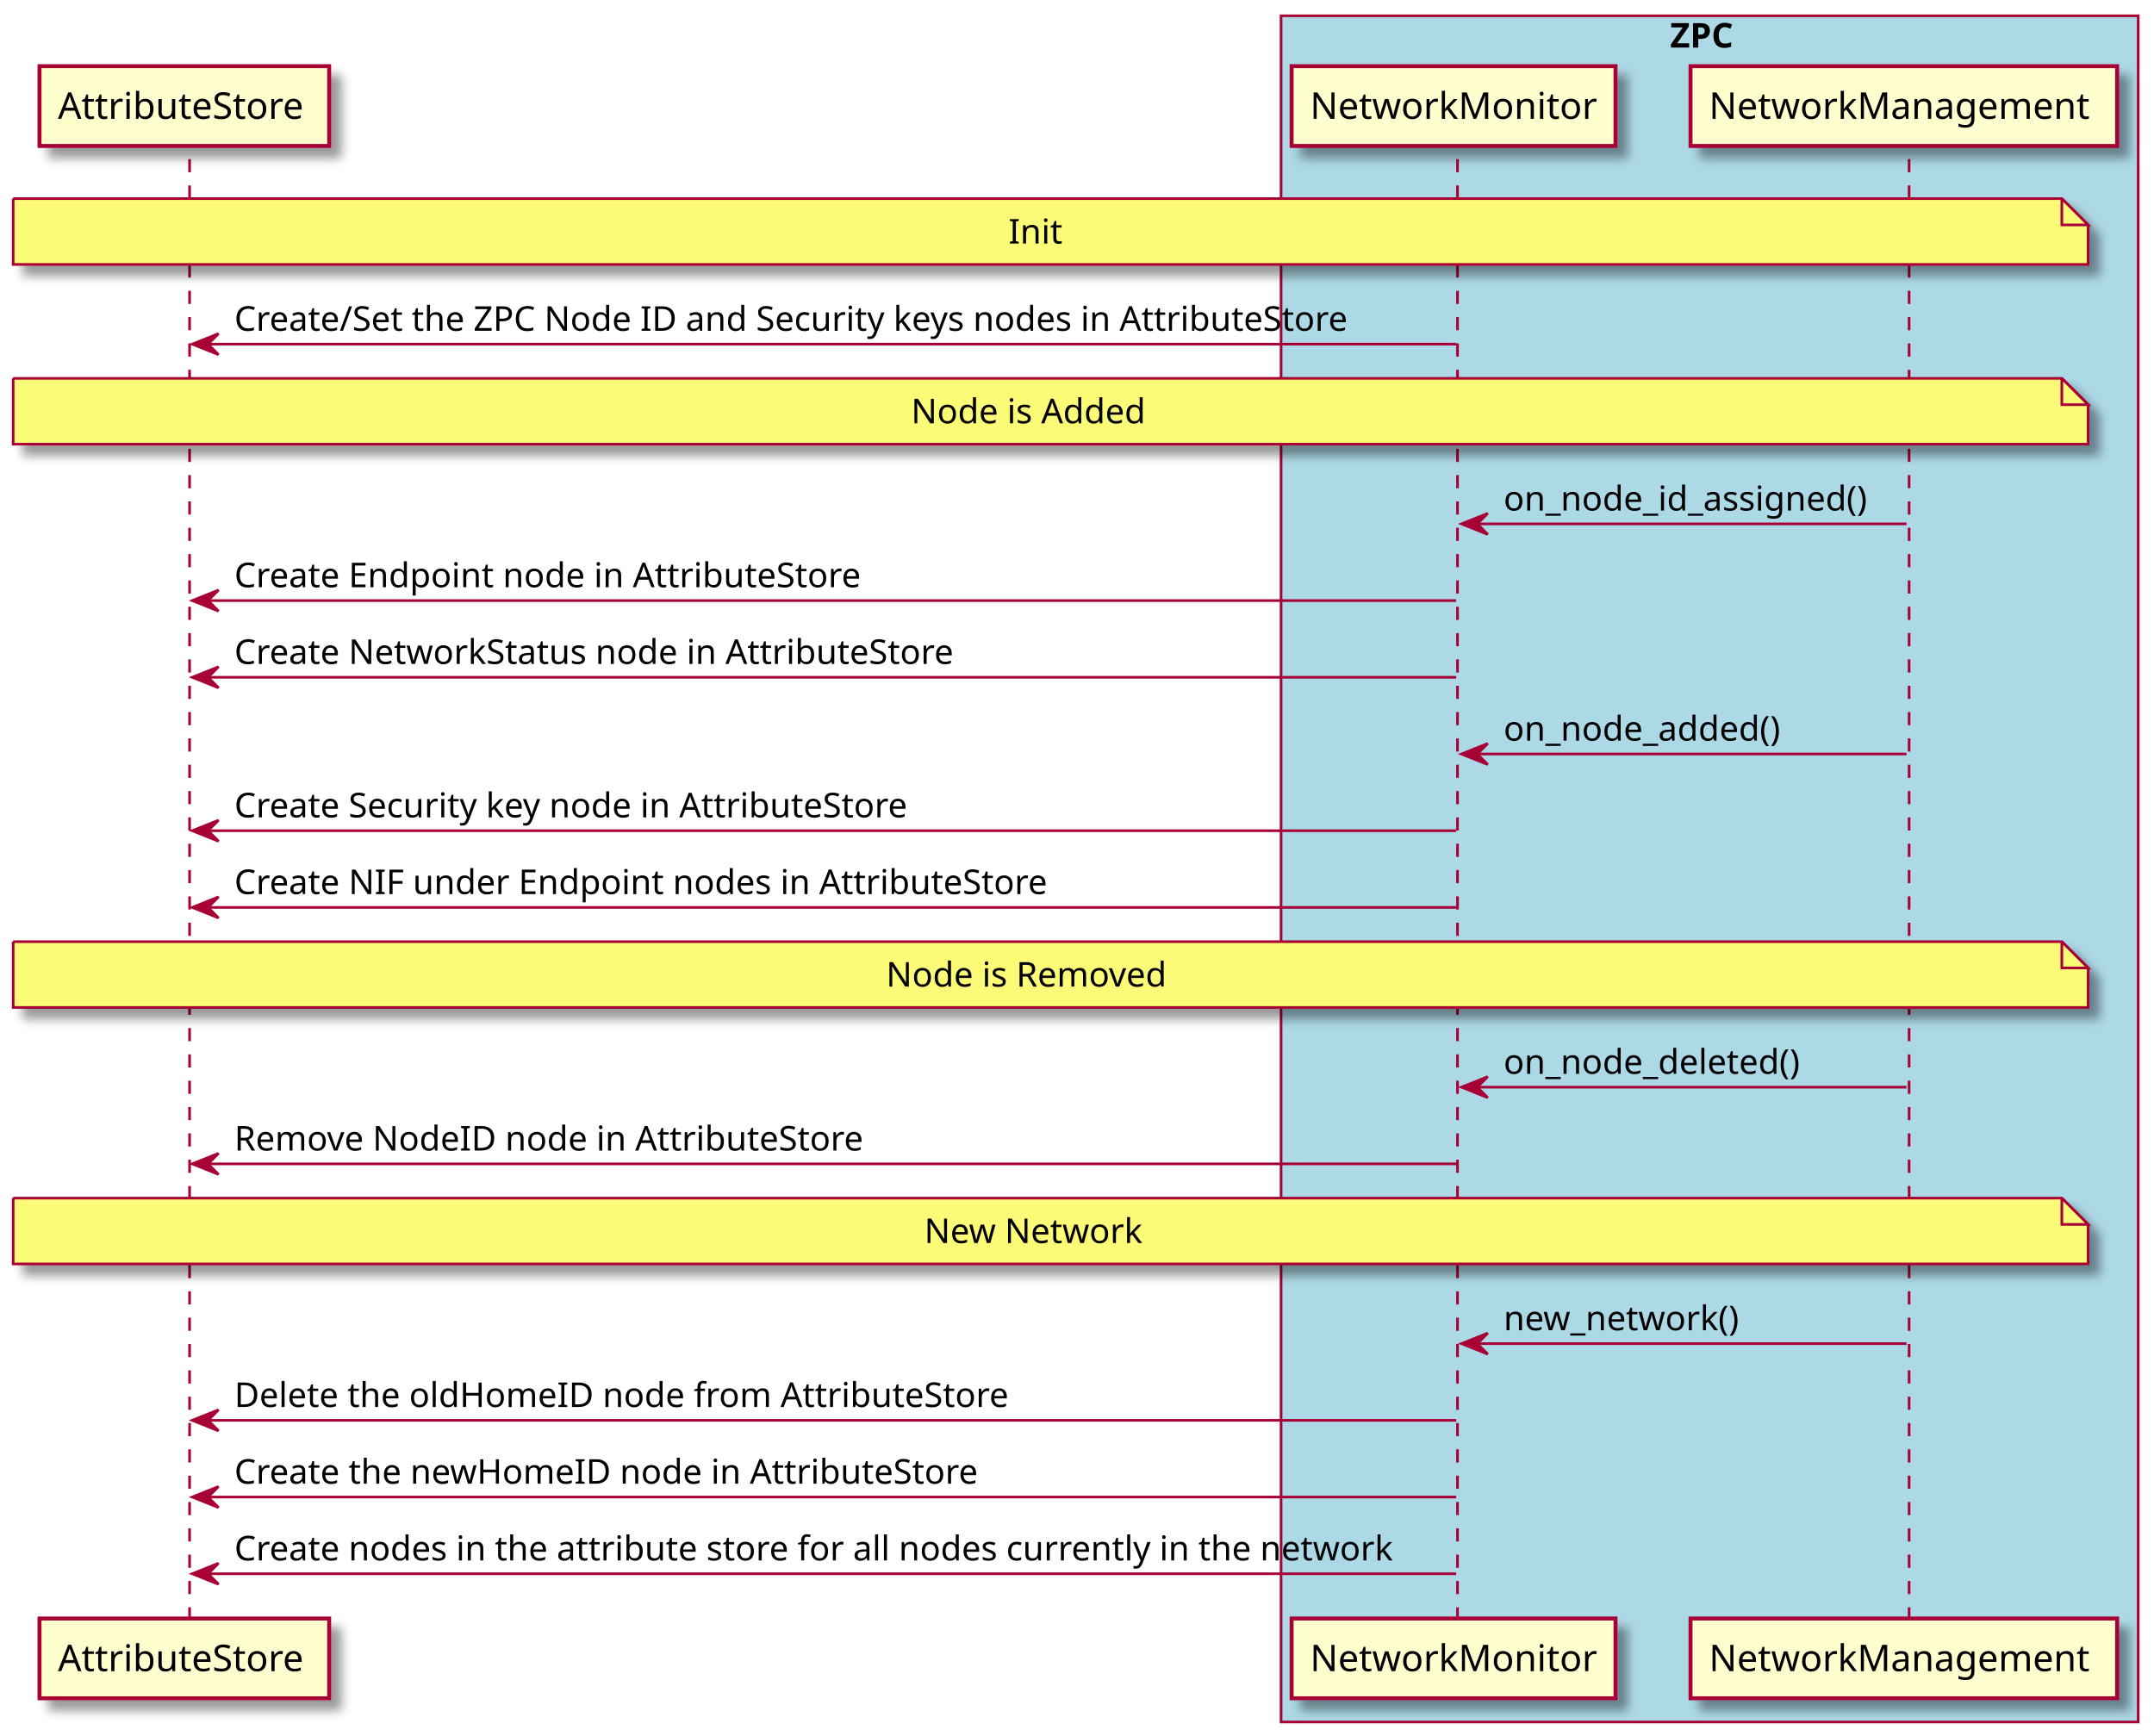
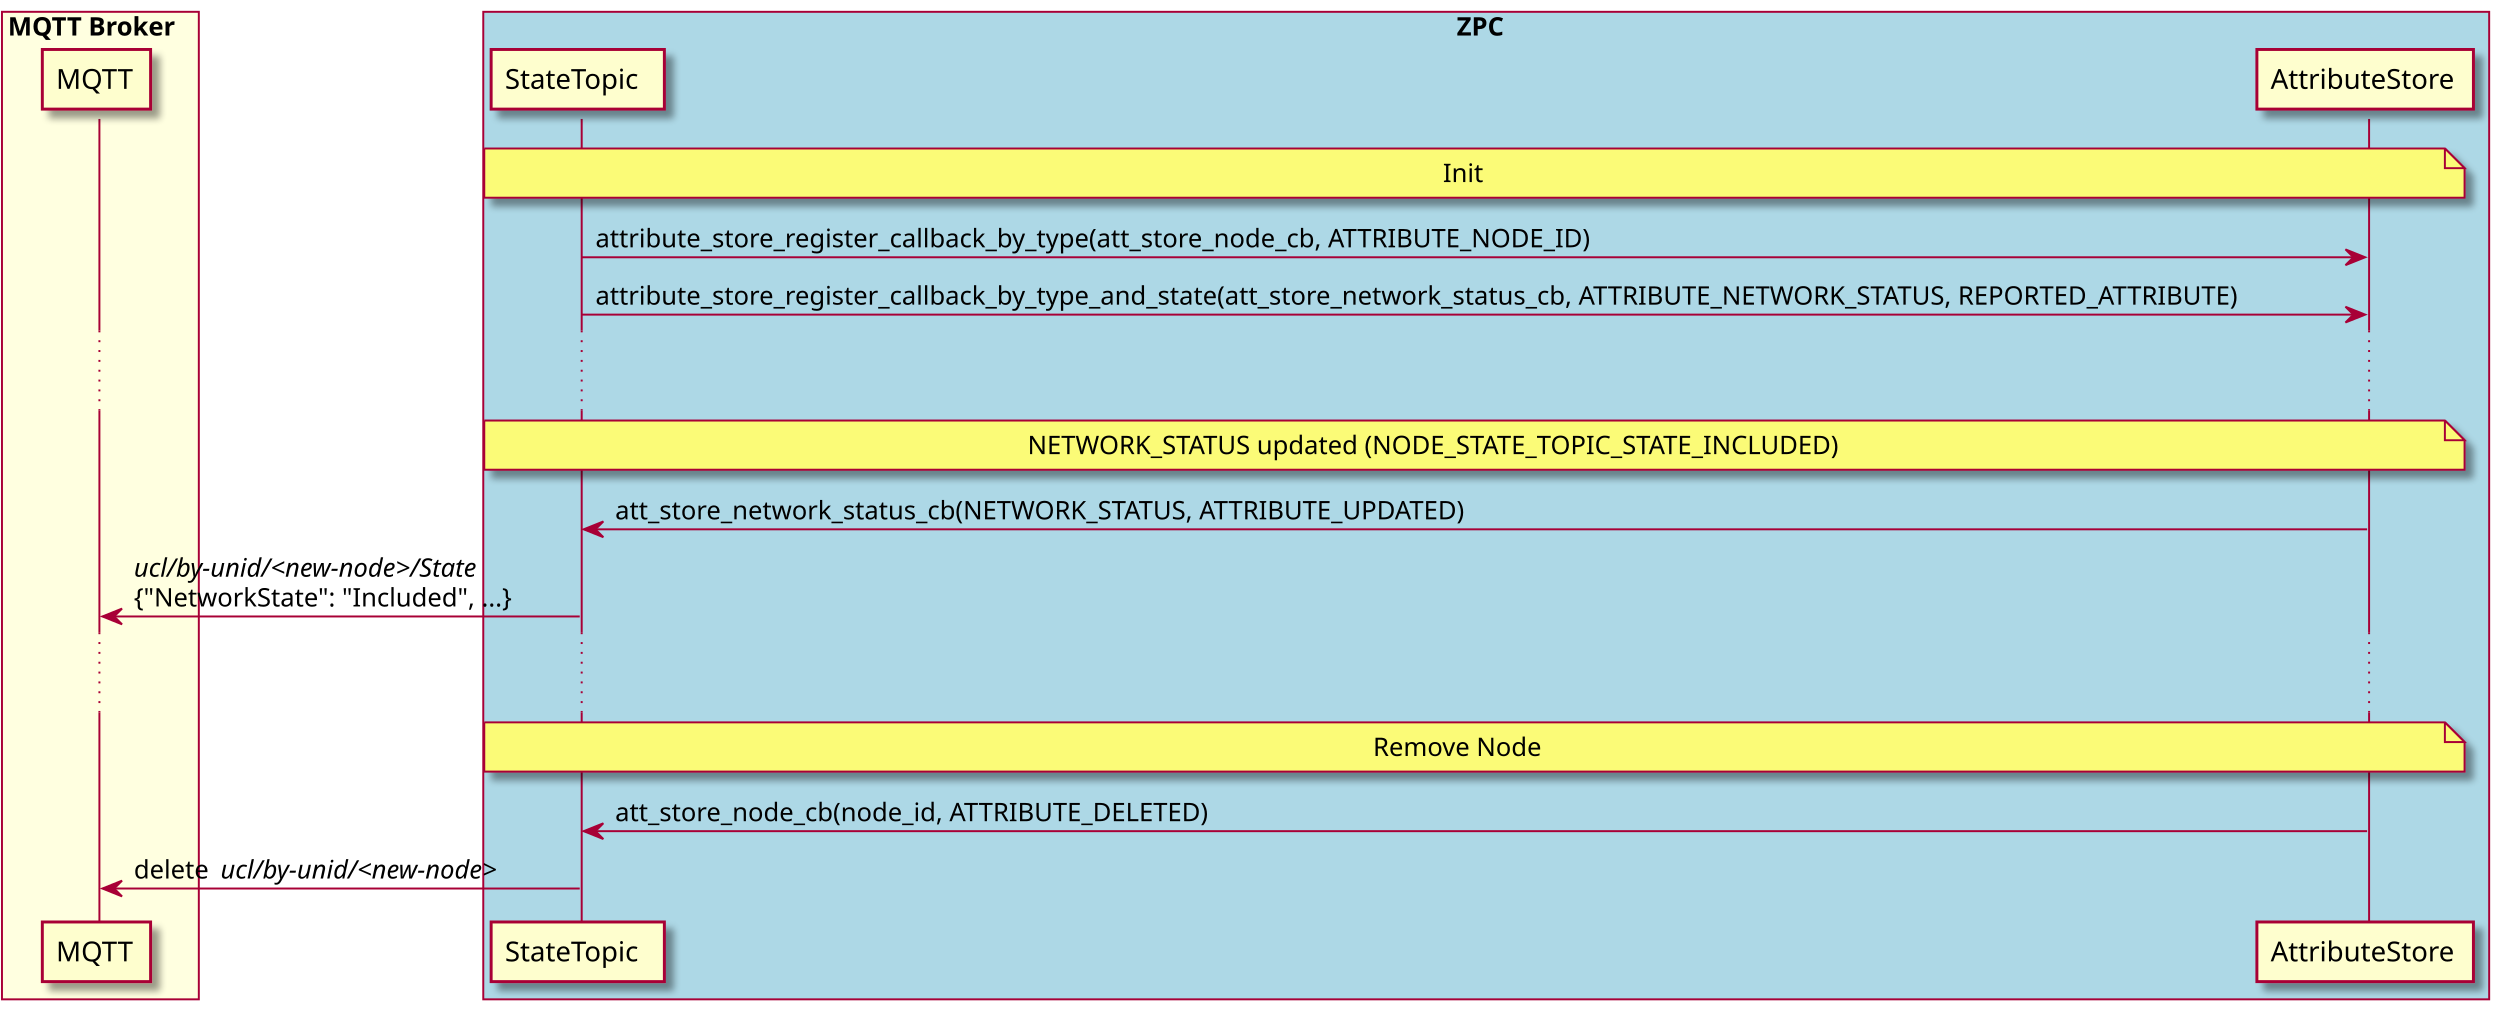
- <svg xmlns="http://www.w3.org/2000/svg" contentScriptType="application/ecmascript" contentStyleType="text/css" height="659px" preserveAspectRatio="none" style="width:818px;height:659px;" version="1.1" viewBox="0 0 818 659" width="818px" zoomAndPan="magnify">
+ <svg xmlns="http://www.w3.org/2000/svg" contentScriptType="application/ecmascript" contentStyleType="text/css" height="513px" preserveAspectRatio="none" style="width:1270px;height:513px;" version="1.1" viewBox="0 0 1270 513" width="1270px" zoomAndPan="magnify">
  <defs>
-     <filter height="300%" id="f9rq4c2q0rhdm" width="300%" x="-1" y="-1">
+     <filter height="300%" id="fm7dt29t3vbxi" width="300%" x="-1" y="-1">
      <feGaussianBlur result="blurOut" stdDeviation="2.0" />
      <feColorMatrix in="blurOut" result="blurOut2" type="matrix" values="0 0 0 0 0 0 0 0 0 0 0 0 0 0 0 0 0 0 .4 0" />
      <feOffset dx="4.0" dy="4.0" in="blurOut2" result="blurOut3" />
      <feBlend in="SourceGraphic" in2="blurOut3" mode="normal" />
    </filter>
  </defs>
  <g>
-     <rect fill="#ADD8E6" height="647.984" style="stroke:#A80036;stroke-width:1.0;" width="325.5" x="486.5" y="6" />
-     <text fill="#000000" font-family="sans-serif" font-size="13" font-weight="bold" lengthAdjust="spacing" textLength="30" x="634.25" y="18.067">ZPC</text>
-     <line style="stroke:#A80036;stroke-width:1.0;stroke-dasharray:5.0,5.0;" x1="72" x2="72" y1="60.43" y2="615.688" />
-     <line style="stroke:#A80036;stroke-width:1.0;stroke-dasharray:5.0,5.0;" x1="553.5" x2="553.5" y1="60.43" y2="615.688" />
-     <line style="stroke:#A80036;stroke-width:1.0;stroke-dasharray:5.0,5.0;" x1="725" x2="725" y1="60.43" y2="615.688" />
-     <rect fill="#FEFECE" filter="url(#f9rq4c2q0rhdm)" height="30.297" style="stroke:#A80036;stroke-width:1.5;" width="110" x="15" y="25.133" />
-     <text fill="#000000" font-family="sans-serif" font-size="14" lengthAdjust="spacing" textLength="96" x="22" y="45.128">AttributeStore</text>
-     <rect fill="#FEFECE" filter="url(#f9rq4c2q0rhdm)" height="30.297" style="stroke:#A80036;stroke-width:1.5;" width="110" x="15" y="614.688" />
-     <text fill="#000000" font-family="sans-serif" font-size="14" lengthAdjust="spacing" textLength="96" x="22" y="634.683">AttributeStore</text>
-     <rect fill="#FEFECE" filter="url(#f9rq4c2q0rhdm)" height="30.297" style="stroke:#A80036;stroke-width:1.5;" width="123" x="490.5" y="25.133" />
-     <text fill="#000000" font-family="sans-serif" font-size="14" lengthAdjust="spacing" textLength="109" x="497.5" y="45.128">NetworkMonitor</text>
-     <rect fill="#FEFECE" filter="url(#f9rq4c2q0rhdm)" height="30.297" style="stroke:#A80036;stroke-width:1.5;" width="123" x="490.5" y="614.688" />
-     <text fill="#000000" font-family="sans-serif" font-size="14" lengthAdjust="spacing" textLength="109" x="497.5" y="634.683">NetworkMonitor</text>
-     <rect fill="#FEFECE" filter="url(#f9rq4c2q0rhdm)" height="30.297" style="stroke:#A80036;stroke-width:1.5;" width="162" x="642" y="25.133" />
-     <text fill="#000000" font-family="sans-serif" font-size="14" lengthAdjust="spacing" textLength="148" x="649" y="45.128">NetworkManagement</text>
-     <rect fill="#FEFECE" filter="url(#f9rq4c2q0rhdm)" height="30.297" style="stroke:#A80036;stroke-width:1.5;" width="162" x="642" y="614.688" />
-     <text fill="#000000" font-family="sans-serif" font-size="14" lengthAdjust="spacing" textLength="148" x="649" y="634.683">NetworkManagement</text>
-     <path d="M5,75.43 L5,100.43 L793,100.43 L793,85.43 L783,75.43 L5,75.43 " fill="#FBFB77" filter="url(#f9rq4c2q0rhdm)" style="stroke:#A80036;stroke-width:1.0;" />
-     <path d="M783,75.43 L783,85.43 L793,85.43 L783,75.43 " fill="#FBFB77" style="stroke:#A80036;stroke-width:1.0;" />
-     <text fill="#000000" font-family="sans-serif" font-size="13" lengthAdjust="spacing" textLength="19" x="383" y="92.497">Init</text>
-     <polygon fill="#A80036" points="83,126.695,73,130.695,83,134.695,79,130.695" style="stroke:#A80036;stroke-width:1.0;" />
-     <line style="stroke:#A80036;stroke-width:1.0;" x1="77" x2="553" y1="130.695" y2="130.695" />
-     <text fill="#000000" font-family="sans-serif" font-size="13" lengthAdjust="spacing" textLength="450" x="89" y="125.629">Create/Set the ZPC Node ID and Security keys nodes in AttributeStore</text>
-     <path d="M5,143.695 L5,168.695 L793,168.695 L793,153.695 L783,143.695 L5,143.695 " fill="#FBFB77" filter="url(#f9rq4c2q0rhdm)" style="stroke:#A80036;stroke-width:1.0;" />
-     <path d="M783,143.695 L783,153.695 L793,153.695 L783,143.695 " fill="#FBFB77" style="stroke:#A80036;stroke-width:1.0;" />
-     <text fill="#000000" font-family="sans-serif" font-size="13" lengthAdjust="spacing" textLength="93" x="346" y="160.762">Node is Added</text>
-     <polygon fill="#A80036" points="565,194.961,555,198.961,565,202.961,561,198.961" style="stroke:#A80036;stroke-width:1.0;" />
-     <line style="stroke:#A80036;stroke-width:1.0;" x1="559" x2="724" y1="198.961" y2="198.961" />
-     <text fill="#000000" font-family="sans-serif" font-size="13" lengthAdjust="spacing" textLength="147" x="571" y="193.895">on_node_id_assigned()</text>
-     <polygon fill="#A80036" points="83,224.094,73,228.094,83,232.094,79,228.094" style="stroke:#A80036;stroke-width:1.0;" />
-     <line style="stroke:#A80036;stroke-width:1.0;" x1="77" x2="553" y1="228.094" y2="228.094" />
-     <text fill="#000000" font-family="sans-serif" font-size="13" lengthAdjust="spacing" textLength="249" x="89" y="223.028">Create Endpoint node in AttributeStore</text>
-     <polygon fill="#A80036" points="83,253.227,73,257.227,83,261.227,79,257.227" style="stroke:#A80036;stroke-width:1.0;" />
-     <line style="stroke:#A80036;stroke-width:1.0;" x1="77" x2="553" y1="257.227" y2="257.227" />
-     <text fill="#000000" font-family="sans-serif" font-size="13" lengthAdjust="spacing" textLength="287" x="89" y="252.161">Create NetworkStatus node in AttributeStore</text>
-     <polygon fill="#A80036" points="565,282.359,555,286.359,565,290.359,561,286.359" style="stroke:#A80036;stroke-width:1.0;" />
-     <line style="stroke:#A80036;stroke-width:1.0;" x1="559" x2="724" y1="286.359" y2="286.359" />
-     <text fill="#000000" font-family="sans-serif" font-size="13" lengthAdjust="spacing" textLength="112" x="571" y="281.293">on_node_added()</text>
-     <polygon fill="#A80036" points="83,311.492,73,315.492,83,319.492,79,315.492" style="stroke:#A80036;stroke-width:1.0;" />
-     <line style="stroke:#A80036;stroke-width:1.0;" x1="77" x2="553" y1="315.492" y2="315.492" />
-     <text fill="#000000" font-family="sans-serif" font-size="13" lengthAdjust="spacing" textLength="271" x="89" y="310.426">Create Security key node in AttributeStore</text>
-     <polygon fill="#A80036" points="83,340.625,73,344.625,83,348.625,79,344.625" style="stroke:#A80036;stroke-width:1.0;" />
-     <line style="stroke:#A80036;stroke-width:1.0;" x1="77" x2="553" y1="344.625" y2="344.625" />
-     <text fill="#000000" font-family="sans-serif" font-size="13" lengthAdjust="spacing" textLength="321" x="89" y="339.559">Create NIF under Endpoint nodes in AttributeStore</text>
-     <path d="M5,357.625 L5,382.625 L793,382.625 L793,367.625 L783,357.625 L5,357.625 " fill="#FBFB77" filter="url(#f9rq4c2q0rhdm)" style="stroke:#A80036;stroke-width:1.0;" />
-     <path d="M783,357.625 L783,367.625 L793,367.625 L783,357.625 " fill="#FBFB77" style="stroke:#A80036;stroke-width:1.0;" />
-     <text fill="#000000" font-family="sans-serif" font-size="13" lengthAdjust="spacing" textLength="112" x="336.5" y="374.692">Node is Removed</text>
-     <polygon fill="#A80036" points="565,408.891,555,412.891,565,416.891,561,412.891" style="stroke:#A80036;stroke-width:1.0;" />
-     <line style="stroke:#A80036;stroke-width:1.0;" x1="559" x2="724" y1="412.891" y2="412.891" />
-     <text fill="#000000" font-family="sans-serif" font-size="13" lengthAdjust="spacing" textLength="120" x="571" y="407.825">on_node_deleted()</text>
-     <polygon fill="#A80036" points="83,438.023,73,442.023,83,446.023,79,442.023" style="stroke:#A80036;stroke-width:1.0;" />
-     <line style="stroke:#A80036;stroke-width:1.0;" x1="77" x2="553" y1="442.023" y2="442.023" />
-     <text fill="#000000" font-family="sans-serif" font-size="13" lengthAdjust="spacing" textLength="249" x="89" y="436.957">Remove NodeID node in AttributeStore</text>
-     <path d="M5,455.023 L5,480.023 L793,480.023 L793,465.023 L783,455.023 L5,455.023 " fill="#FBFB77" filter="url(#f9rq4c2q0rhdm)" style="stroke:#A80036;stroke-width:1.0;" />
-     <path d="M783,455.023 L783,465.023 L793,465.023 L783,455.023 " fill="#FBFB77" style="stroke:#A80036;stroke-width:1.0;" />
-     <text fill="#000000" font-family="sans-serif" font-size="13" lengthAdjust="spacing" textLength="83" x="351" y="472.09">New Network</text>
-     <polygon fill="#A80036" points="565,506.289,555,510.289,565,514.289,561,510.289" style="stroke:#A80036;stroke-width:1.0;" />
-     <line style="stroke:#A80036;stroke-width:1.0;" x1="559" x2="724" y1="510.289" y2="510.289" />
-     <text fill="#000000" font-family="sans-serif" font-size="13" lengthAdjust="spacing" textLength="92" x="571" y="505.223">new_network()</text>
-     <polygon fill="#A80036" points="83,535.422,73,539.422,83,543.422,79,539.422" style="stroke:#A80036;stroke-width:1.0;" />
-     <line style="stroke:#A80036;stroke-width:1.0;" x1="77" x2="553" y1="539.422" y2="539.422" />
-     <text fill="#000000" font-family="sans-serif" font-size="13" lengthAdjust="spacing" textLength="307" x="89" y="534.356">Delete the oldHomeID node from AttributeStore</text>
-     <polygon fill="#A80036" points="83,564.555,73,568.555,83,572.555,79,568.555" style="stroke:#A80036;stroke-width:1.0;" />
-     <line style="stroke:#A80036;stroke-width:1.0;" x1="77" x2="553" y1="568.555" y2="568.555" />
-     <text fill="#000000" font-family="sans-serif" font-size="13" lengthAdjust="spacing" textLength="295" x="89" y="563.489">Create the newHomeID node in AttributeStore</text>
-     <polygon fill="#A80036" points="83,593.688,73,597.688,83,601.688,79,597.688" style="stroke:#A80036;stroke-width:1.0;" />
-     <line style="stroke:#A80036;stroke-width:1.0;" x1="77" x2="553" y1="597.688" y2="597.688" />
-     <text fill="#000000" font-family="sans-serif" font-size="13" lengthAdjust="spacing" textLength="458" x="89" y="592.622">Create nodes in the attribute store for all nodes currently in the network</text>
+     <rect fill="#FFFFE0" height="501.664" style="stroke:#A80036;stroke-width:1.0;" width="100" x="1" y="6" />
+     <text fill="#000000" font-family="sans-serif" font-size="13" font-weight="bold" lengthAdjust="spacing" textLength="94" x="4" y="18.067">MQTT Broker</text>
+     <rect fill="#ADD8E6" height="501.664" style="stroke:#A80036;stroke-width:1.0;" width="1019" x="245.5" y="6" />
+     <text fill="#000000" font-family="sans-serif" font-size="13" font-weight="bold" lengthAdjust="spacing" textLength="30" x="740" y="18.067">ZPC</text>
+     <line style="stroke:#A80036;stroke-width:1.0;" x1="50.5" x2="50.5" y1="60.43" y2="167.828" />
+     <line style="stroke:#A80036;stroke-width:1.0;stroke-dasharray:1.0,4.0;" x1="50.5" x2="50.5" y1="167.828" y2="208.633" />
+     <line style="stroke:#A80036;stroke-width:1.0;" x1="50.5" x2="50.5" y1="208.633" y2="321.164" />
+     <line style="stroke:#A80036;stroke-width:1.0;stroke-dasharray:1.0,4.0;" x1="50.5" x2="50.5" y1="321.164" y2="361.969" />
+     <line style="stroke:#A80036;stroke-width:1.0;" x1="50.5" x2="50.5" y1="361.969" y2="469.367" />
+     <line style="stroke:#A80036;stroke-width:1.0;" x1="295.5" x2="295.5" y1="60.43" y2="167.828" />
+     <line style="stroke:#A80036;stroke-width:1.0;stroke-dasharray:1.0,4.0;" x1="295.5" x2="295.5" y1="167.828" y2="208.633" />
+     <line style="stroke:#A80036;stroke-width:1.0;" x1="295.5" x2="295.5" y1="208.633" y2="321.164" />
+     <line style="stroke:#A80036;stroke-width:1.0;stroke-dasharray:1.0,4.0;" x1="295.5" x2="295.5" y1="321.164" y2="361.969" />
+     <line style="stroke:#A80036;stroke-width:1.0;" x1="295.5" x2="295.5" y1="361.969" y2="469.367" />
+     <line style="stroke:#A80036;stroke-width:1.0;" x1="1203.5" x2="1203.5" y1="60.43" y2="167.828" />
+     <line style="stroke:#A80036;stroke-width:1.0;stroke-dasharray:1.0,4.0;" x1="1203.5" x2="1203.5" y1="167.828" y2="208.633" />
+     <line style="stroke:#A80036;stroke-width:1.0;" x1="1203.5" x2="1203.5" y1="208.633" y2="321.164" />
+     <line style="stroke:#A80036;stroke-width:1.0;stroke-dasharray:1.0,4.0;" x1="1203.5" x2="1203.5" y1="321.164" y2="361.969" />
+     <line style="stroke:#A80036;stroke-width:1.0;" x1="1203.5" x2="1203.5" y1="361.969" y2="469.367" />
+     <rect fill="#FEFECE" filter="url(#fm7dt29t3vbxi)" height="30.297" style="stroke:#A80036;stroke-width:1.5;" width="55" x="21.5" y="25.133" />
+     <text fill="#000000" font-family="sans-serif" font-size="14" lengthAdjust="spacing" textLength="41" x="28.5" y="45.128">MQTT</text>
+     <rect fill="#FEFECE" filter="url(#fm7dt29t3vbxi)" height="30.297" style="stroke:#A80036;stroke-width:1.5;" width="55" x="21.5" y="468.367" />
+     <text fill="#000000" font-family="sans-serif" font-size="14" lengthAdjust="spacing" textLength="41" x="28.5" y="488.362">MQTT</text>
+     <rect fill="#FEFECE" filter="url(#fm7dt29t3vbxi)" height="30.297" style="stroke:#A80036;stroke-width:1.5;" width="88" x="249.5" y="25.133" />
+     <text fill="#000000" font-family="sans-serif" font-size="14" lengthAdjust="spacing" textLength="74" x="256.5" y="45.128">StateTopic</text>
+     <rect fill="#FEFECE" filter="url(#fm7dt29t3vbxi)" height="30.297" style="stroke:#A80036;stroke-width:1.5;" width="88" x="249.5" y="468.367" />
+     <text fill="#000000" font-family="sans-serif" font-size="14" lengthAdjust="spacing" textLength="74" x="256.5" y="488.362">StateTopic</text>
+     <rect fill="#FEFECE" filter="url(#fm7dt29t3vbxi)" height="30.297" style="stroke:#A80036;stroke-width:1.5;" width="110" x="1146.5" y="25.133" />
+     <text fill="#000000" font-family="sans-serif" font-size="14" lengthAdjust="spacing" textLength="96" x="1153.5" y="45.128">AttributeStore</text>
+     <rect fill="#FEFECE" filter="url(#fm7dt29t3vbxi)" height="30.297" style="stroke:#A80036;stroke-width:1.5;" width="110" x="1146.5" y="468.367" />
+     <text fill="#000000" font-family="sans-serif" font-size="14" lengthAdjust="spacing" textLength="96" x="1153.5" y="488.362">AttributeStore</text>
+     <path d="M246,75.43 L246,100.43 L1252,100.43 L1252,85.43 L1242,75.43 L246,75.43 " fill="#FBFB77" filter="url(#fm7dt29t3vbxi)" style="stroke:#A80036;stroke-width:1.0;" />
+     <path d="M1242,75.43 L1242,85.43 L1252,85.43 L1242,75.43 " fill="#FBFB77" style="stroke:#A80036;stroke-width:1.0;" />
+     <text fill="#000000" font-family="sans-serif" font-size="13" lengthAdjust="spacing" textLength="19" x="733" y="92.497">Init</text>
+     <polygon fill="#A80036" points="1191.5,126.695,1201.5,130.695,1191.5,134.695,1195.5,130.695" style="stroke:#A80036;stroke-width:1.0;" />
+     <line style="stroke:#A80036;stroke-width:1.0;" x1="295.5" x2="1197.5" y1="130.695" y2="130.695" />
+     <text fill="#000000" font-family="sans-serif" font-size="13" lengthAdjust="spacing" textLength="536" x="302.5" y="125.629">attribute_store_register_callback_by_type(att_store_node_cb, ATTRIBUTE_NODE_ID)</text>
+     <polygon fill="#A80036" points="1191.5,155.828,1201.5,159.828,1191.5,163.828,1195.5,159.828" style="stroke:#A80036;stroke-width:1.0;" />
+     <line style="stroke:#A80036;stroke-width:1.0;" x1="295.5" x2="1197.5" y1="159.828" y2="159.828" />
+     <text fill="#000000" font-family="sans-serif" font-size="13" lengthAdjust="spacing" textLength="884" x="302.5" y="154.762">attribute_store_register_callback_by_type_and_state(att_store_network_status_cb, ATTRIBUTE_NETWORK_STATUS, REPORTED_ATTRIBUTE)</text>
+     <text fill="#000000" font-family="sans-serif" font-size="11" lengthAdjust="spacing" textLength="0" x="629.25" y="192.039" />
+     <path d="M246,213.633 L246,238.633 L1252,238.633 L1252,223.633 L1242,213.633 L246,213.633 " fill="#FBFB77" filter="url(#fm7dt29t3vbxi)" style="stroke:#A80036;stroke-width:1.0;" />
+     <path d="M1242,213.633 L1242,223.633 L1252,223.633 L1242,213.633 " fill="#FBFB77" style="stroke:#A80036;stroke-width:1.0;" />
+     <text fill="#000000" font-family="sans-serif" font-size="13" lengthAdjust="spacing" textLength="441" x="522" y="230.7">NETWORK_STATUS updated (NODE_STATE_TOPIC_STATE_INCLUDED)</text>
+     <polygon fill="#A80036" points="306.5,264.898,296.5,268.898,306.5,272.898,302.5,268.898" style="stroke:#A80036;stroke-width:1.0;" />
+     <line style="stroke:#A80036;stroke-width:1.0;" x1="300.5" x2="1202.5" y1="268.898" y2="268.898" />
+     <text fill="#000000" font-family="sans-serif" font-size="13" lengthAdjust="spacing" textLength="459" x="312.5" y="263.832">att_store_network_status_cb(NETWORK_STATUS, ATTRIBUTE_UPDATED)</text>
+     <polygon fill="#A80036" points="62,309.164,52,313.164,62,317.164,58,313.164" style="stroke:#A80036;stroke-width:1.0;" />
+     <line style="stroke:#A80036;stroke-width:1.0;" x1="56" x2="294.5" y1="313.164" y2="313.164" />
+     <text fill="#000000" font-family="sans-serif" font-size="13" font-style="italic" lengthAdjust="spacing" textLength="196" x="68" y="292.965">ucl/by-unid/&lt;new-node&gt;/State</text>
+     <text fill="#000000" font-family="sans-serif" font-size="13" lengthAdjust="spacing" textLength="204" x="68" y="308.098">{"NetworkState": "Included", ...}</text>
+     <text fill="#000000" font-family="sans-serif" font-size="11" lengthAdjust="spacing" textLength="0" x="629.25" y="345.375" />
+     <path d="M246,366.969 L246,391.969 L1252,391.969 L1252,376.969 L1242,366.969 L246,366.969 " fill="#FBFB77" filter="url(#fm7dt29t3vbxi)" style="stroke:#A80036;stroke-width:1.0;" />
+     <path d="M1242,366.969 L1242,376.969 L1252,376.969 L1242,366.969 " fill="#FBFB77" style="stroke:#A80036;stroke-width:1.0;" />
+     <text fill="#000000" font-family="sans-serif" font-size="13" lengthAdjust="spacing" textLength="90" x="697.5" y="384.036">Remove Node</text>
+     <polygon fill="#A80036" points="306.5,418.234,296.5,422.234,306.5,426.234,302.5,422.234" style="stroke:#A80036;stroke-width:1.0;" />
+     <line style="stroke:#A80036;stroke-width:1.0;" x1="300.5" x2="1202.5" y1="422.234" y2="422.234" />
+     <text fill="#000000" font-family="sans-serif" font-size="13" lengthAdjust="spacing" textLength="320" x="312.5" y="417.168">att_store_node_cb(node_id, ATTRIBUTE_DELETED)</text>
+     <polygon fill="#A80036" points="62,447.367,52,451.367,62,455.367,58,451.367" style="stroke:#A80036;stroke-width:1.0;" />
+     <line style="stroke:#A80036;stroke-width:1.0;" x1="56" x2="294.5" y1="451.367" y2="451.367" />
+     <text fill="#000000" font-family="sans-serif" font-size="13" lengthAdjust="spacing" textLength="40" x="68" y="446.301">delete</text>
+     <text fill="#000000" font-family="sans-serif" font-size="13" font-style="italic" lengthAdjust="spacing" textLength="157" x="112" y="446.301">ucl/by-unid/&lt;new-node&gt;</text>
  </g>
</svg>
